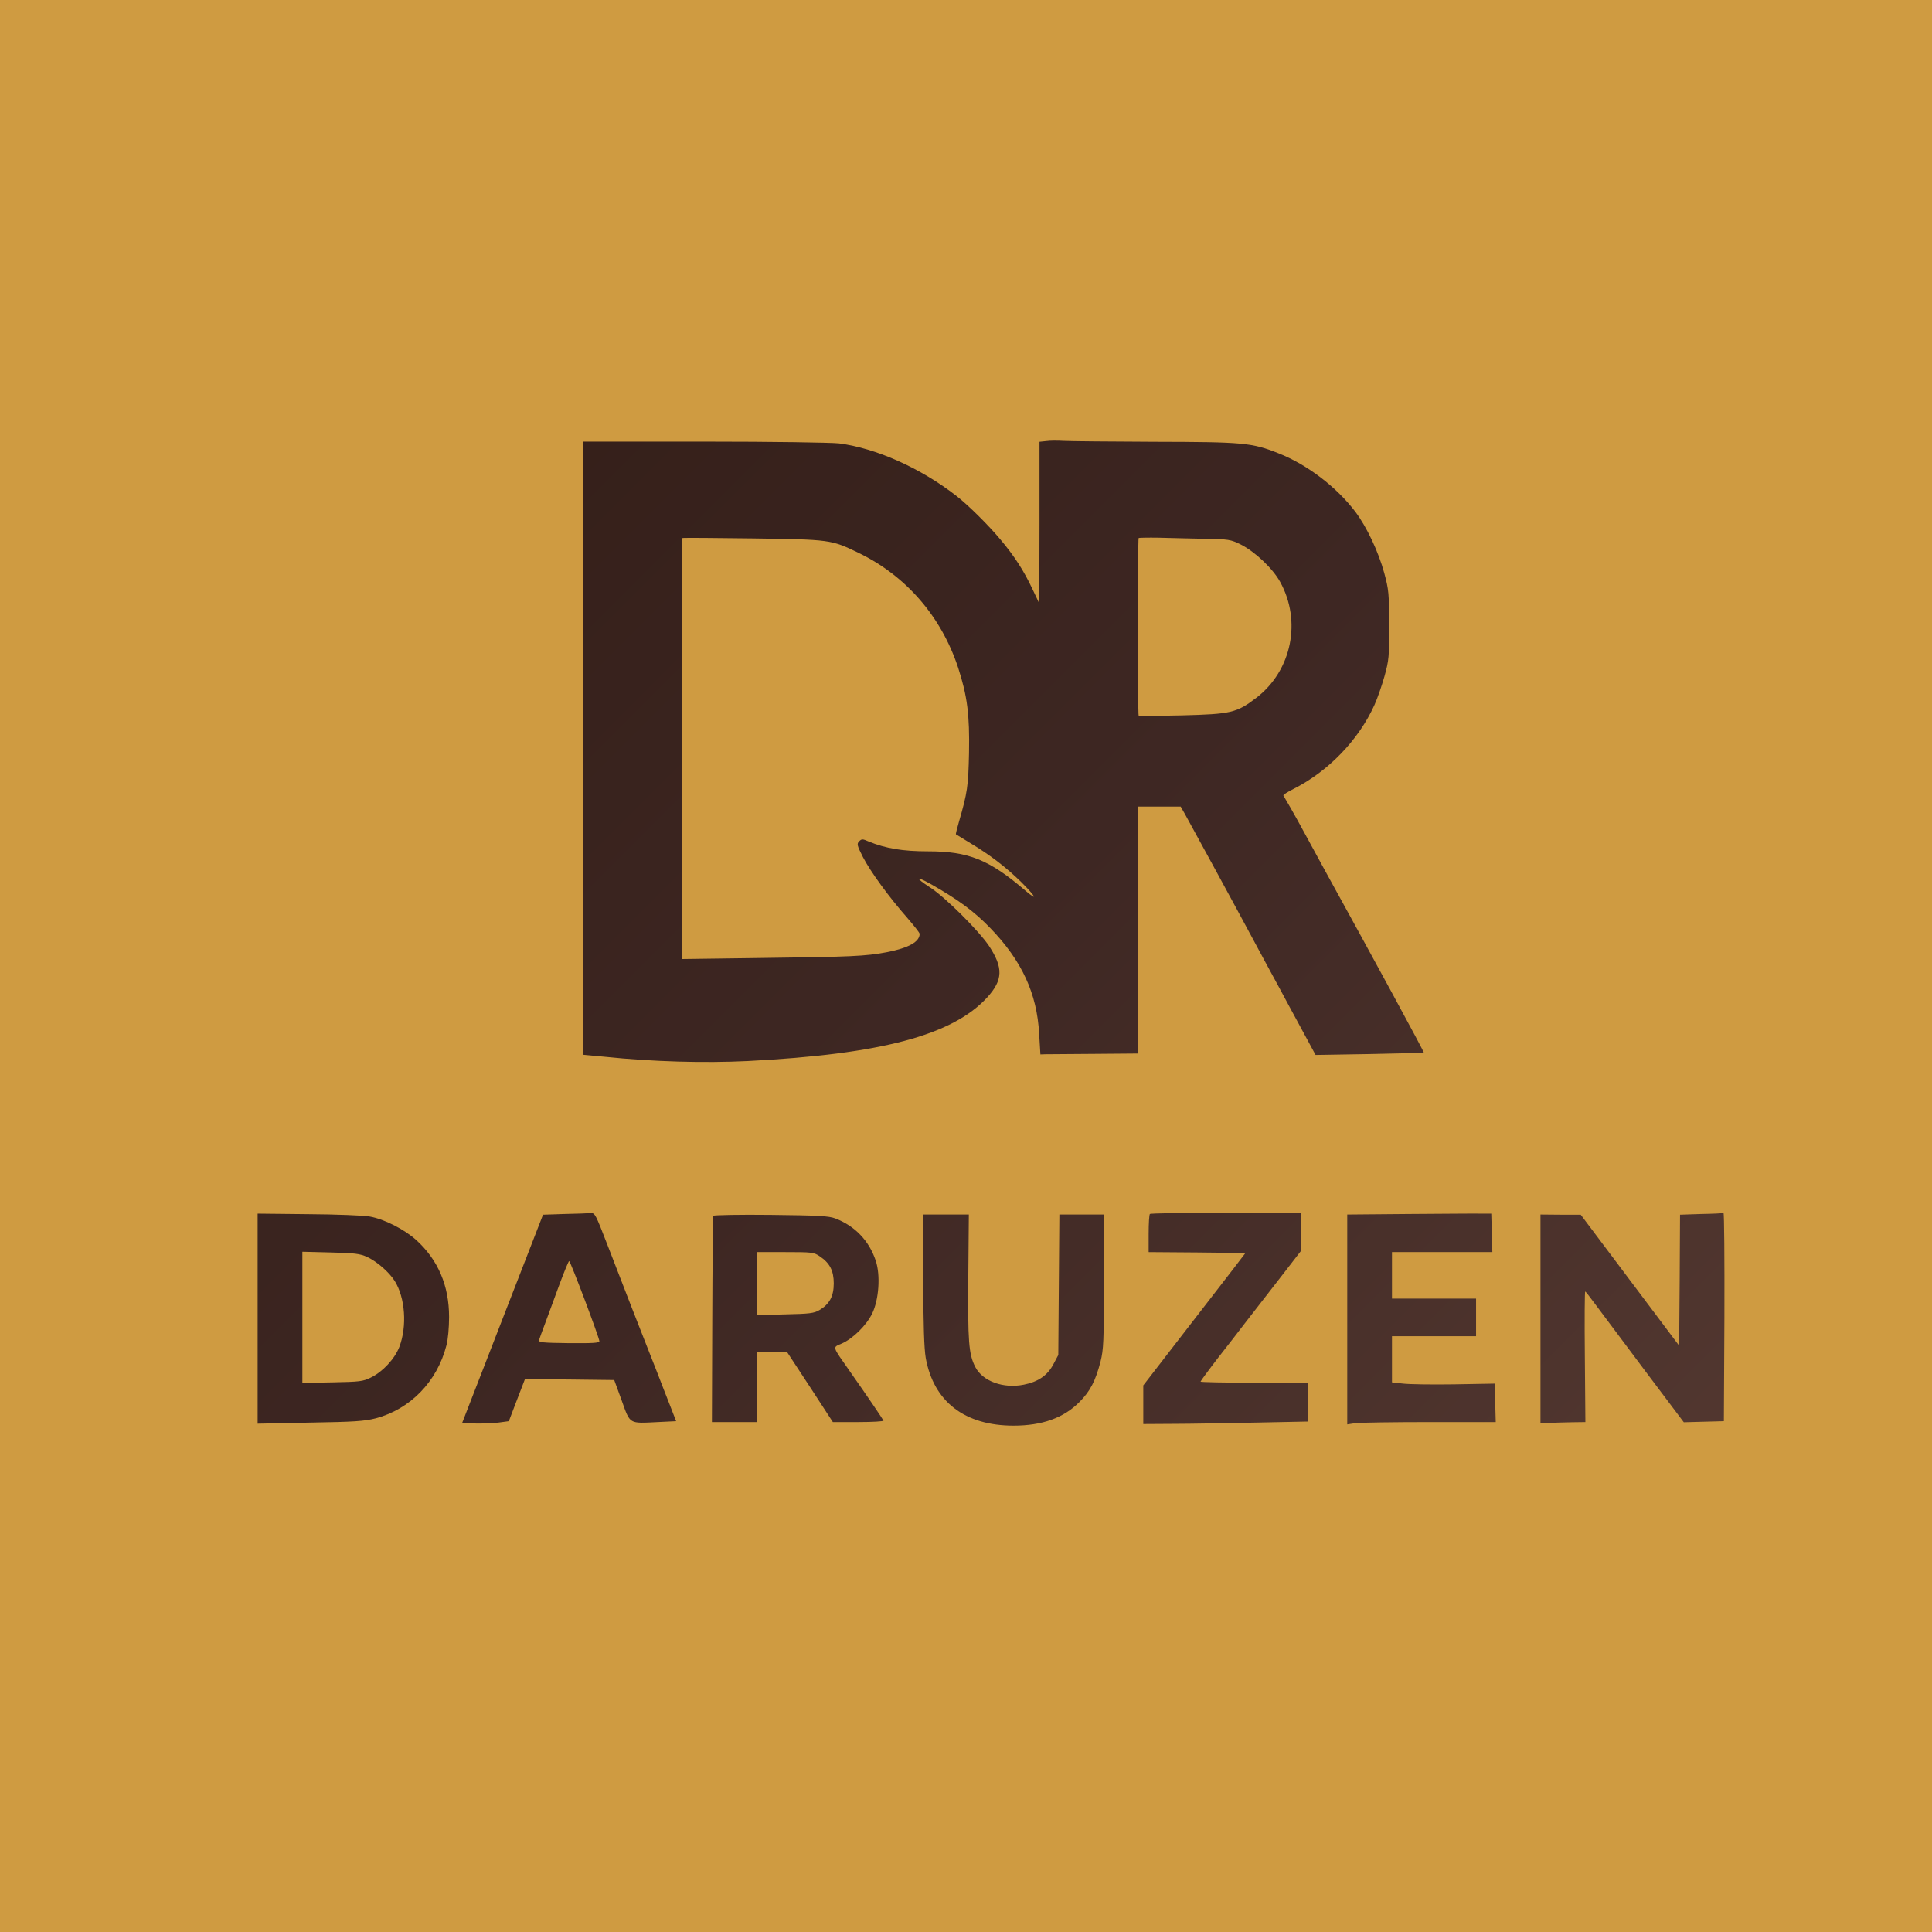
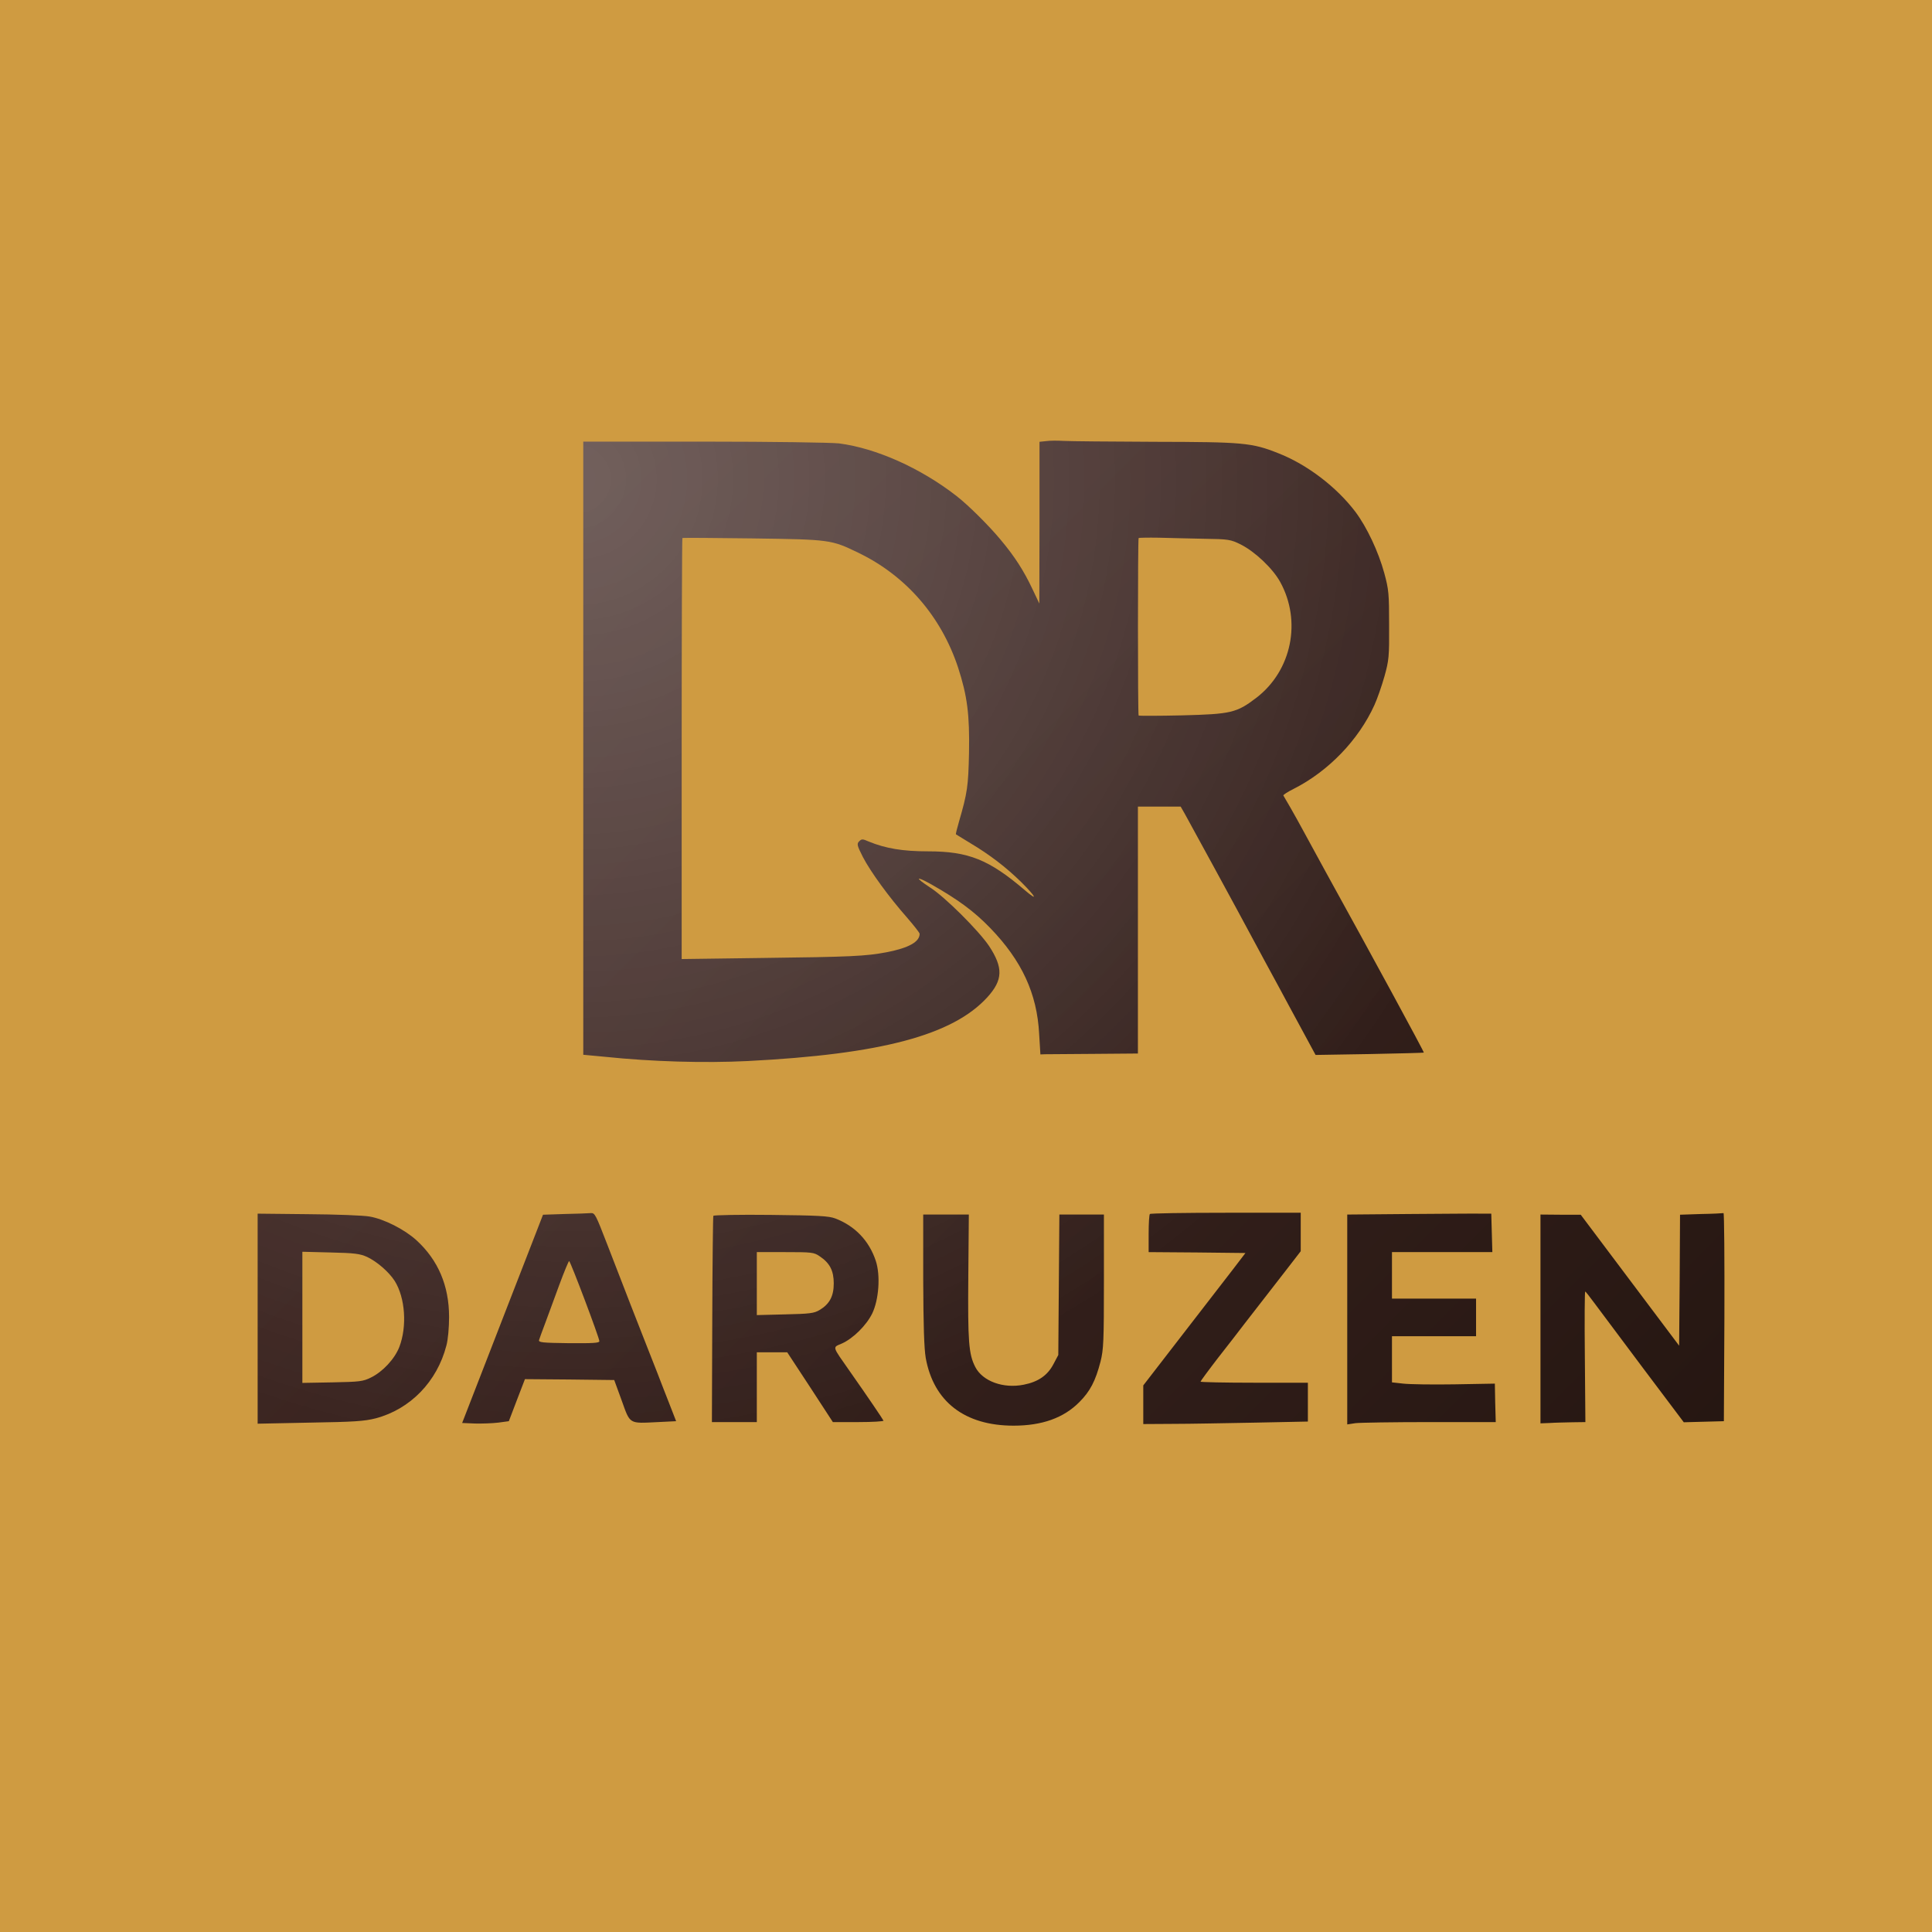
<svg xmlns="http://www.w3.org/2000/svg" width="28" height="28" viewBox="0 0 28 28">
  <defs>
    <linearGradient id="bg" x1="0%" y1="0%" x2="100%" y2="100%">
-       <stop offset="0%" stop-color="#2C1810" />
-       <stop offset="50%" stop-color="#3E2723" />
-       <stop offset="100%" stop-color="#5D4037" />
+       <stop offset="0%" stop-color="#4E342E" />
+       <stop offset="40%" stop-color="#3E2723" />
+       <stop offset="100%" stop-color="#1B0F0A" />
    </linearGradient>
+     <radialGradient id="shine" cx="30%" cy="25%" r="50%">
+       <stop offset="0%" stop-color="rgba(255,255,255,0.25)" />
+       <stop offset="100%" stop-color="rgba(255,255,255,0)" />
+     </radialGradient>
  </defs>
  <circle cx="14" cy="14" r="14" fill="url(#bg)" />
+   <circle cx="14" cy="14" r="14" fill="url(#shine)" />
  <g transform="translate(0,28) scale(0.002593,-0.002593)" fill="#CF9B41" stroke="none">
    <path d="M0 5400 l0 -5400 5400 0 5400 0 0 5400 0 5400 -5400 0 -5400 0 0 -5400z m6455 2929 c493 -1 542 -5 690 -64 161 -63 326 -189 431 -328 63 -84 128 -221 161 -342 25 -92 27 -115 27 -290 1 -177 -1 -197 -26 -287 -15 -53 -40 -125 -56 -160 -88 -195 -257 -370 -450 -468 -34 -17 -61 -34 -59 -38 2 -4 20 -34 39 -67 19 -33 53 -94 75 -135 22 -41 76 -140 120 -220 254 -460 554 -1012 551 -1015 -2 -1 -138 -5 -304 -8 l-301 -5 -79 146 c-43 80 -99 182 -122 226 -24 45 -61 113 -82 151 -21 39 -52 97 -70 130 -78 146 -355 654 -377 693 l-24 42 -119 0 -120 0 0 -690 0 -690 -245 -2 c-135 -1 -257 -2 -272 -2 l-28 -1 -7 115 c-12 226 -97 409 -274 592 -91 94 -181 160 -337 248 -82 45 -81 32 0 -21 84 -53 273 -242 331 -328 80 -122 78 -190 -10 -287 -194 -212 -594 -318 -1338 -356 -243 -12 -533 -4 -802 24 l-118 11 0 1714 0 1713 678 0 c378 0 710 -5 752 -10 207 -27 454 -137 655 -293 66 -51 183 -167 249 -247 77 -92 128 -171 177 -275 l38 -80 1 452 0 452 38 4 c20 3 64 3 97 1 33 -2 263 -4 510 -5z m-4390 -4330 c82 -14 196 -72 263 -133 121 -111 182 -254 182 -429 0 -58 -6 -127 -15 -159 -52 -202 -202 -356 -395 -407 -63 -16 -120 -20 -367 -24 l-293 -6 0 587 0 587 282 -3 c156 -1 310 -7 343 -13z m1329 -156 c87 -226 190 -490 221 -568 13 -33 39 -100 59 -150 19 -49 50 -130 70 -180 l35 -90 -102 -5 c-163 -8 -154 -14 -202 120 l-42 115 -249 3 -250 2 -45 -117 -45 -118 -59 -8 c-33 -4 -92 -6 -131 -5 l-71 3 134 345 c74 190 175 452 226 582 l92 237 120 4 c66 1 131 4 146 5 24 2 28 -7 93 -175z m3876 70 l0 -108 -85 -110 c-110 -142 -167 -215 -229 -295 -27 -36 -94 -122 -148 -191 -54 -70 -98 -130 -98 -133 0 -3 135 -6 300 -6 l300 0 0 -109 0 -108 -292 -6 c-161 -3 -368 -7 -460 -7 l-168 -1 0 108 0 108 214 277 c118 152 247 319 286 370 l71 93 -270 3 -271 2 0 103 c0 57 3 107 7 110 3 4 195 7 425 7 l418 0 0 -107z m1068 -5 l3 -108 -281 0 -280 0 0 -130 0 -130 235 0 235 0 0 -105 0 -105 -235 0 -235 0 0 -129 0 -129 63 -7 c34 -4 163 -6 287 -4 l225 4 2 -107 3 -108 -369 0 c-202 0 -389 -3 -415 -6 l-46 -7 0 587 0 586 348 3 c191 1 372 3 402 2 l55 0 3 -107z m1300 -470 l-3 -583 -112 -3 -112 -3 -228 303 c-125 167 -248 331 -273 365 -25 34 -47 62 -50 63 -3 0 -4 -164 -2 -365 l3 -365 -73 -1 c-40 -1 -97 -2 -125 -4 l-53 -2 0 584 0 583 113 -1 112 0 275 -366 275 -366 3 366 2 366 118 4 c64 1 120 4 125 5 4 1 6 -260 5 -580z m-4969 550 c110 -42 189 -125 226 -237 27 -82 17 -217 -20 -294 -33 -67 -107 -140 -170 -168 -53 -23 -56 -11 44 -154 102 -145 185 -268 189 -277 2 -4 -61 -8 -140 -8 l-143 0 -127 195 -128 195 -85 0 -85 0 0 -195 0 -195 -126 0 -125 0 2 573 c1 314 4 576 6 580 3 4 147 7 321 5 267 -3 324 -6 361 -20z m743 -325 c-3 -363 2 -433 39 -505 41 -80 157 -122 271 -99 81 16 133 52 166 115 l27 51 3 393 3 392 124 0 125 0 0 -373 c0 -336 -2 -381 -19 -449 -28 -108 -58 -166 -118 -226 -88 -89 -209 -132 -368 -132 -273 0 -447 134 -491 379 -9 55 -13 178 -14 439 l0 362 128 0 127 0 -3 -347z" />
    <path d="M3814 7791 c-2 -2 -4 -533 -4 -1179 l0 -1174 448 6 c498 6 581 10 697 32 124 24 185 58 185 103 0 6 -31 45 -68 88 -105 119 -207 260 -249 341 -33 65 -35 74 -21 88 14 14 19 14 53 -1 95 -39 191 -55 332 -55 226 0 341 -46 542 -218 75 -64 62 -37 -21 46 -86 84 -176 153 -285 218 -43 26 -79 48 -80 49 -2 1 6 33 17 71 47 162 52 198 56 384 4 215 -10 320 -61 477 -95 288 -293 515 -560 643 -149 72 -156 73 -588 79 -214 3 -391 4 -393 2z" />
    <path d="M6364 7791 c-5 -6 -5 -986 0 -992 2 -2 112 -2 243 1 274 7 305 14 416 99 197 152 253 428 132 647 -42 76 -141 169 -220 209 -57 28 -67 30 -205 32 -80 2 -194 4 -253 6 -60 1 -111 0 -113 -2z" />
    <path d="M1690 3435 l0 -366 168 3 c152 3 171 5 215 27 66 32 133 104 159 171 44 115 33 275 -26 369 -32 50 -99 108 -154 134 -40 18 -70 22 -204 25 l-158 4 0 -367z" />
    <path d="M3126 3617 c-26 -72 -62 -168 -78 -212 -17 -44 -32 -87 -35 -96 -4 -14 16 -16 166 -18 134 -1 171 1 171 11 0 19 -162 448 -169 448 -3 0 -28 -60 -55 -133z" />
    <path d="M4230 3624 l0 -176 158 4 c137 3 162 6 192 24 56 33 80 77 80 149 0 71 -22 114 -79 152 -32 22 -44 23 -192 23 l-159 0 0 -176z" />
  </g>
</svg>
